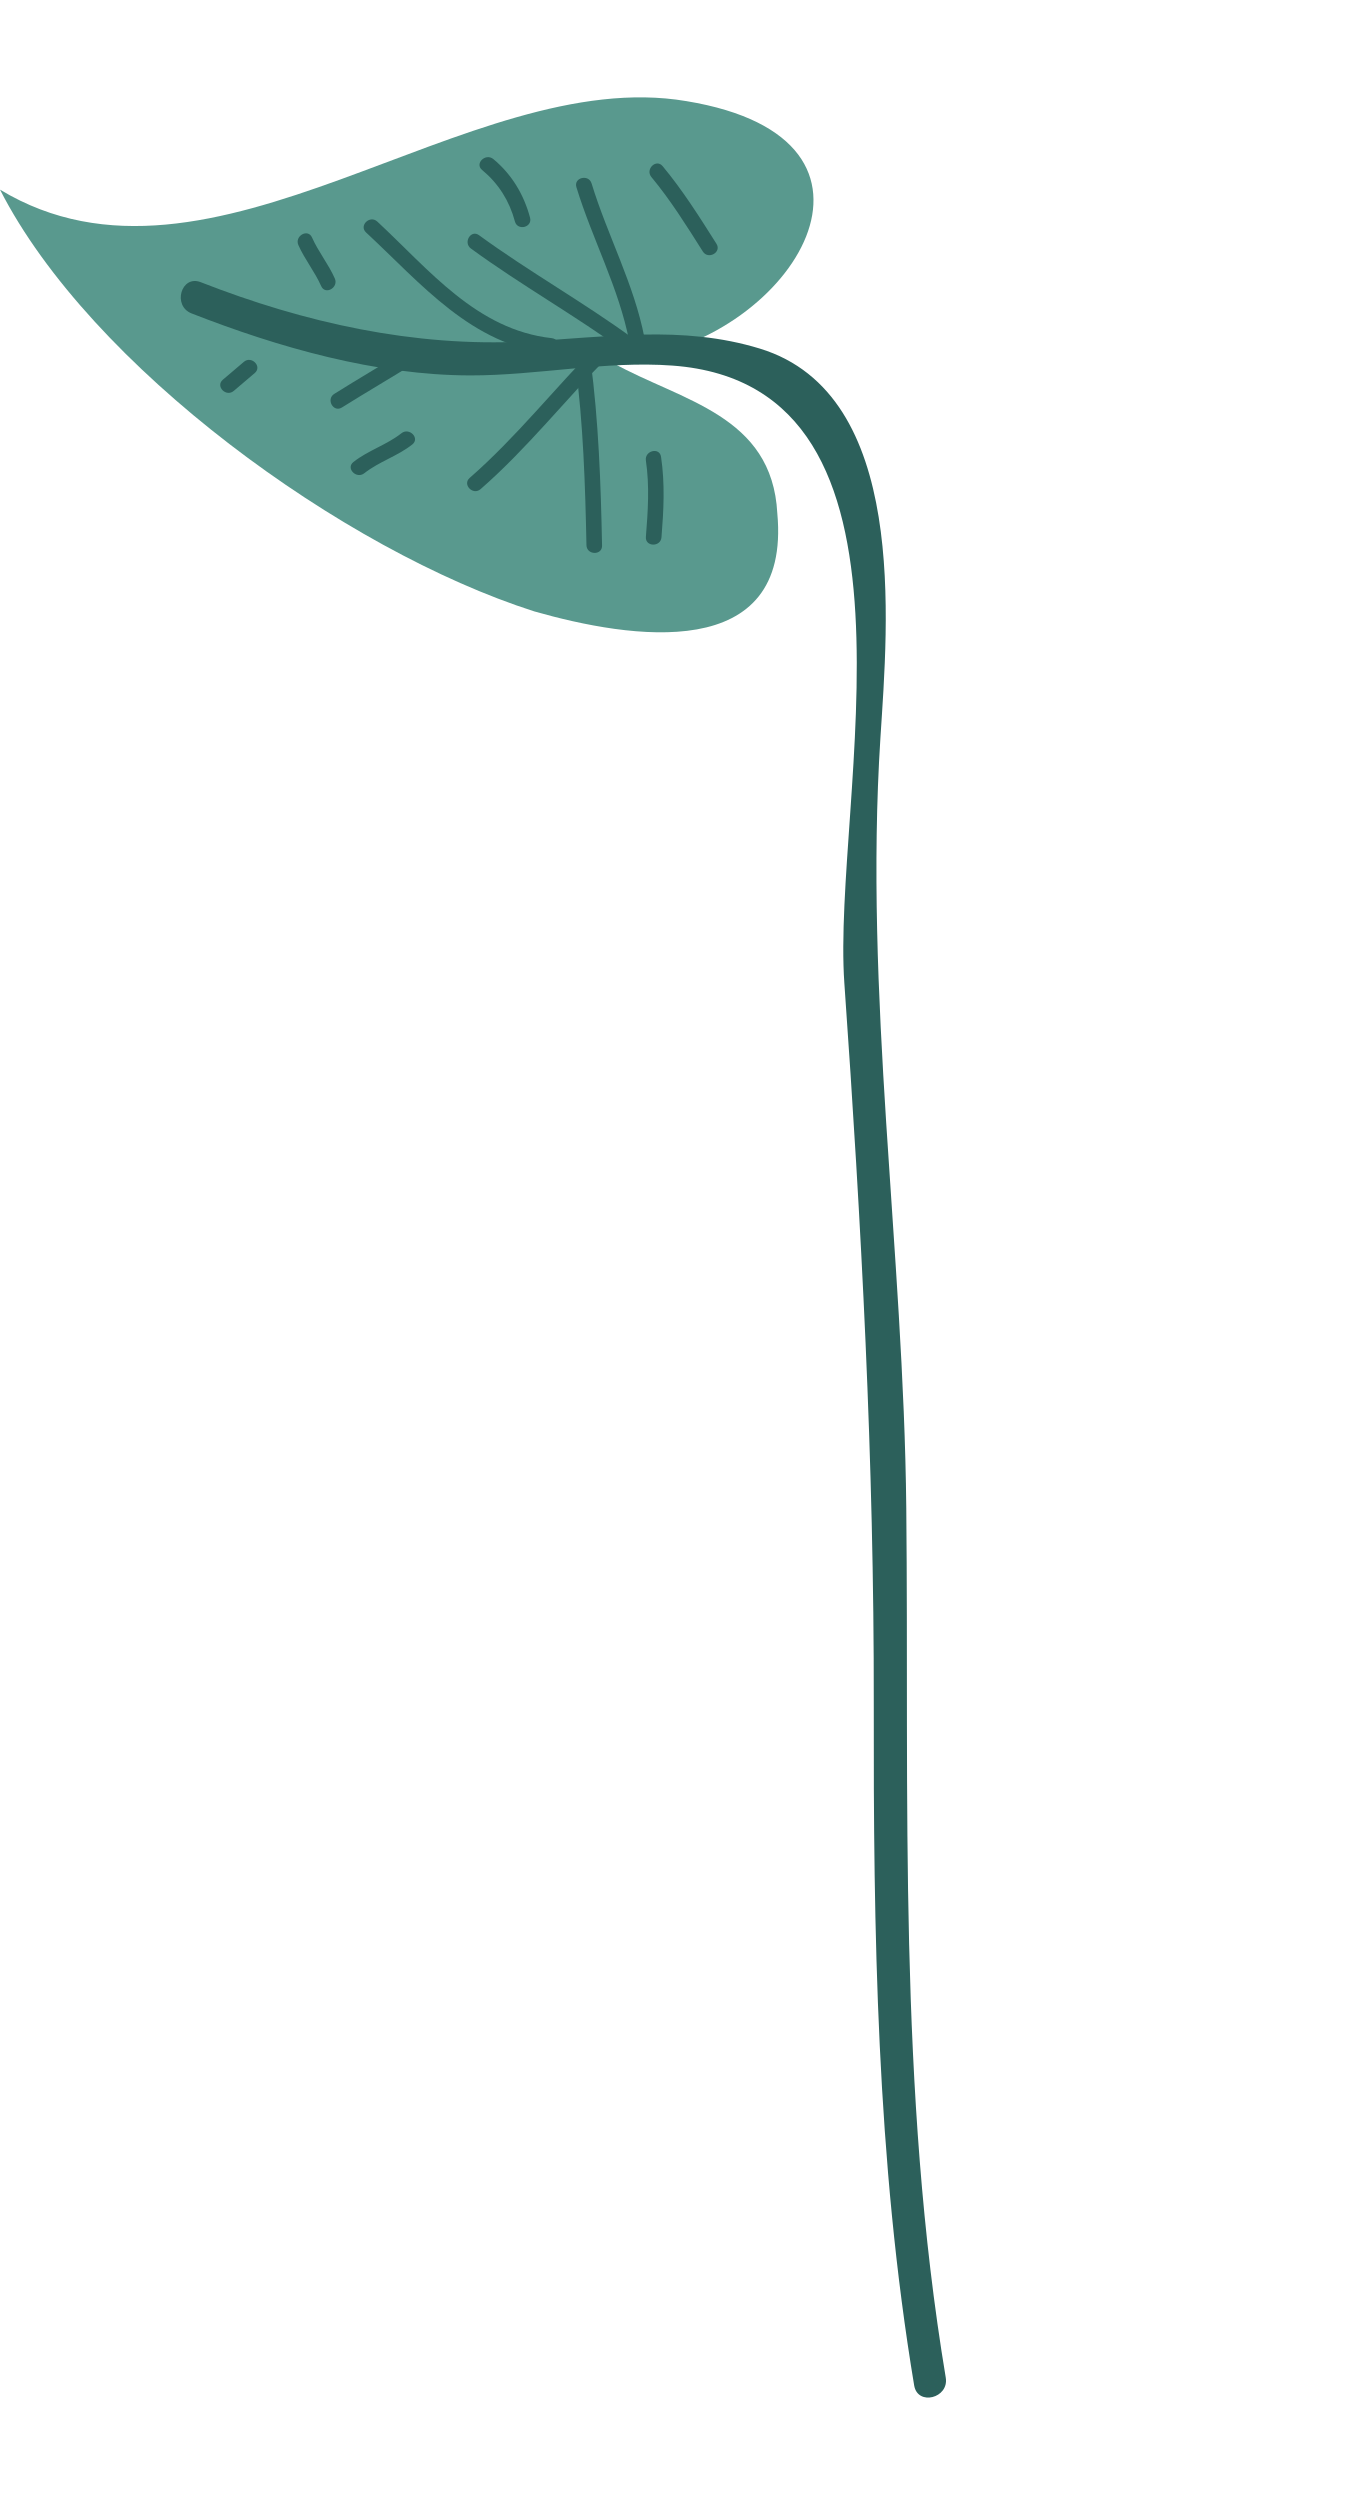
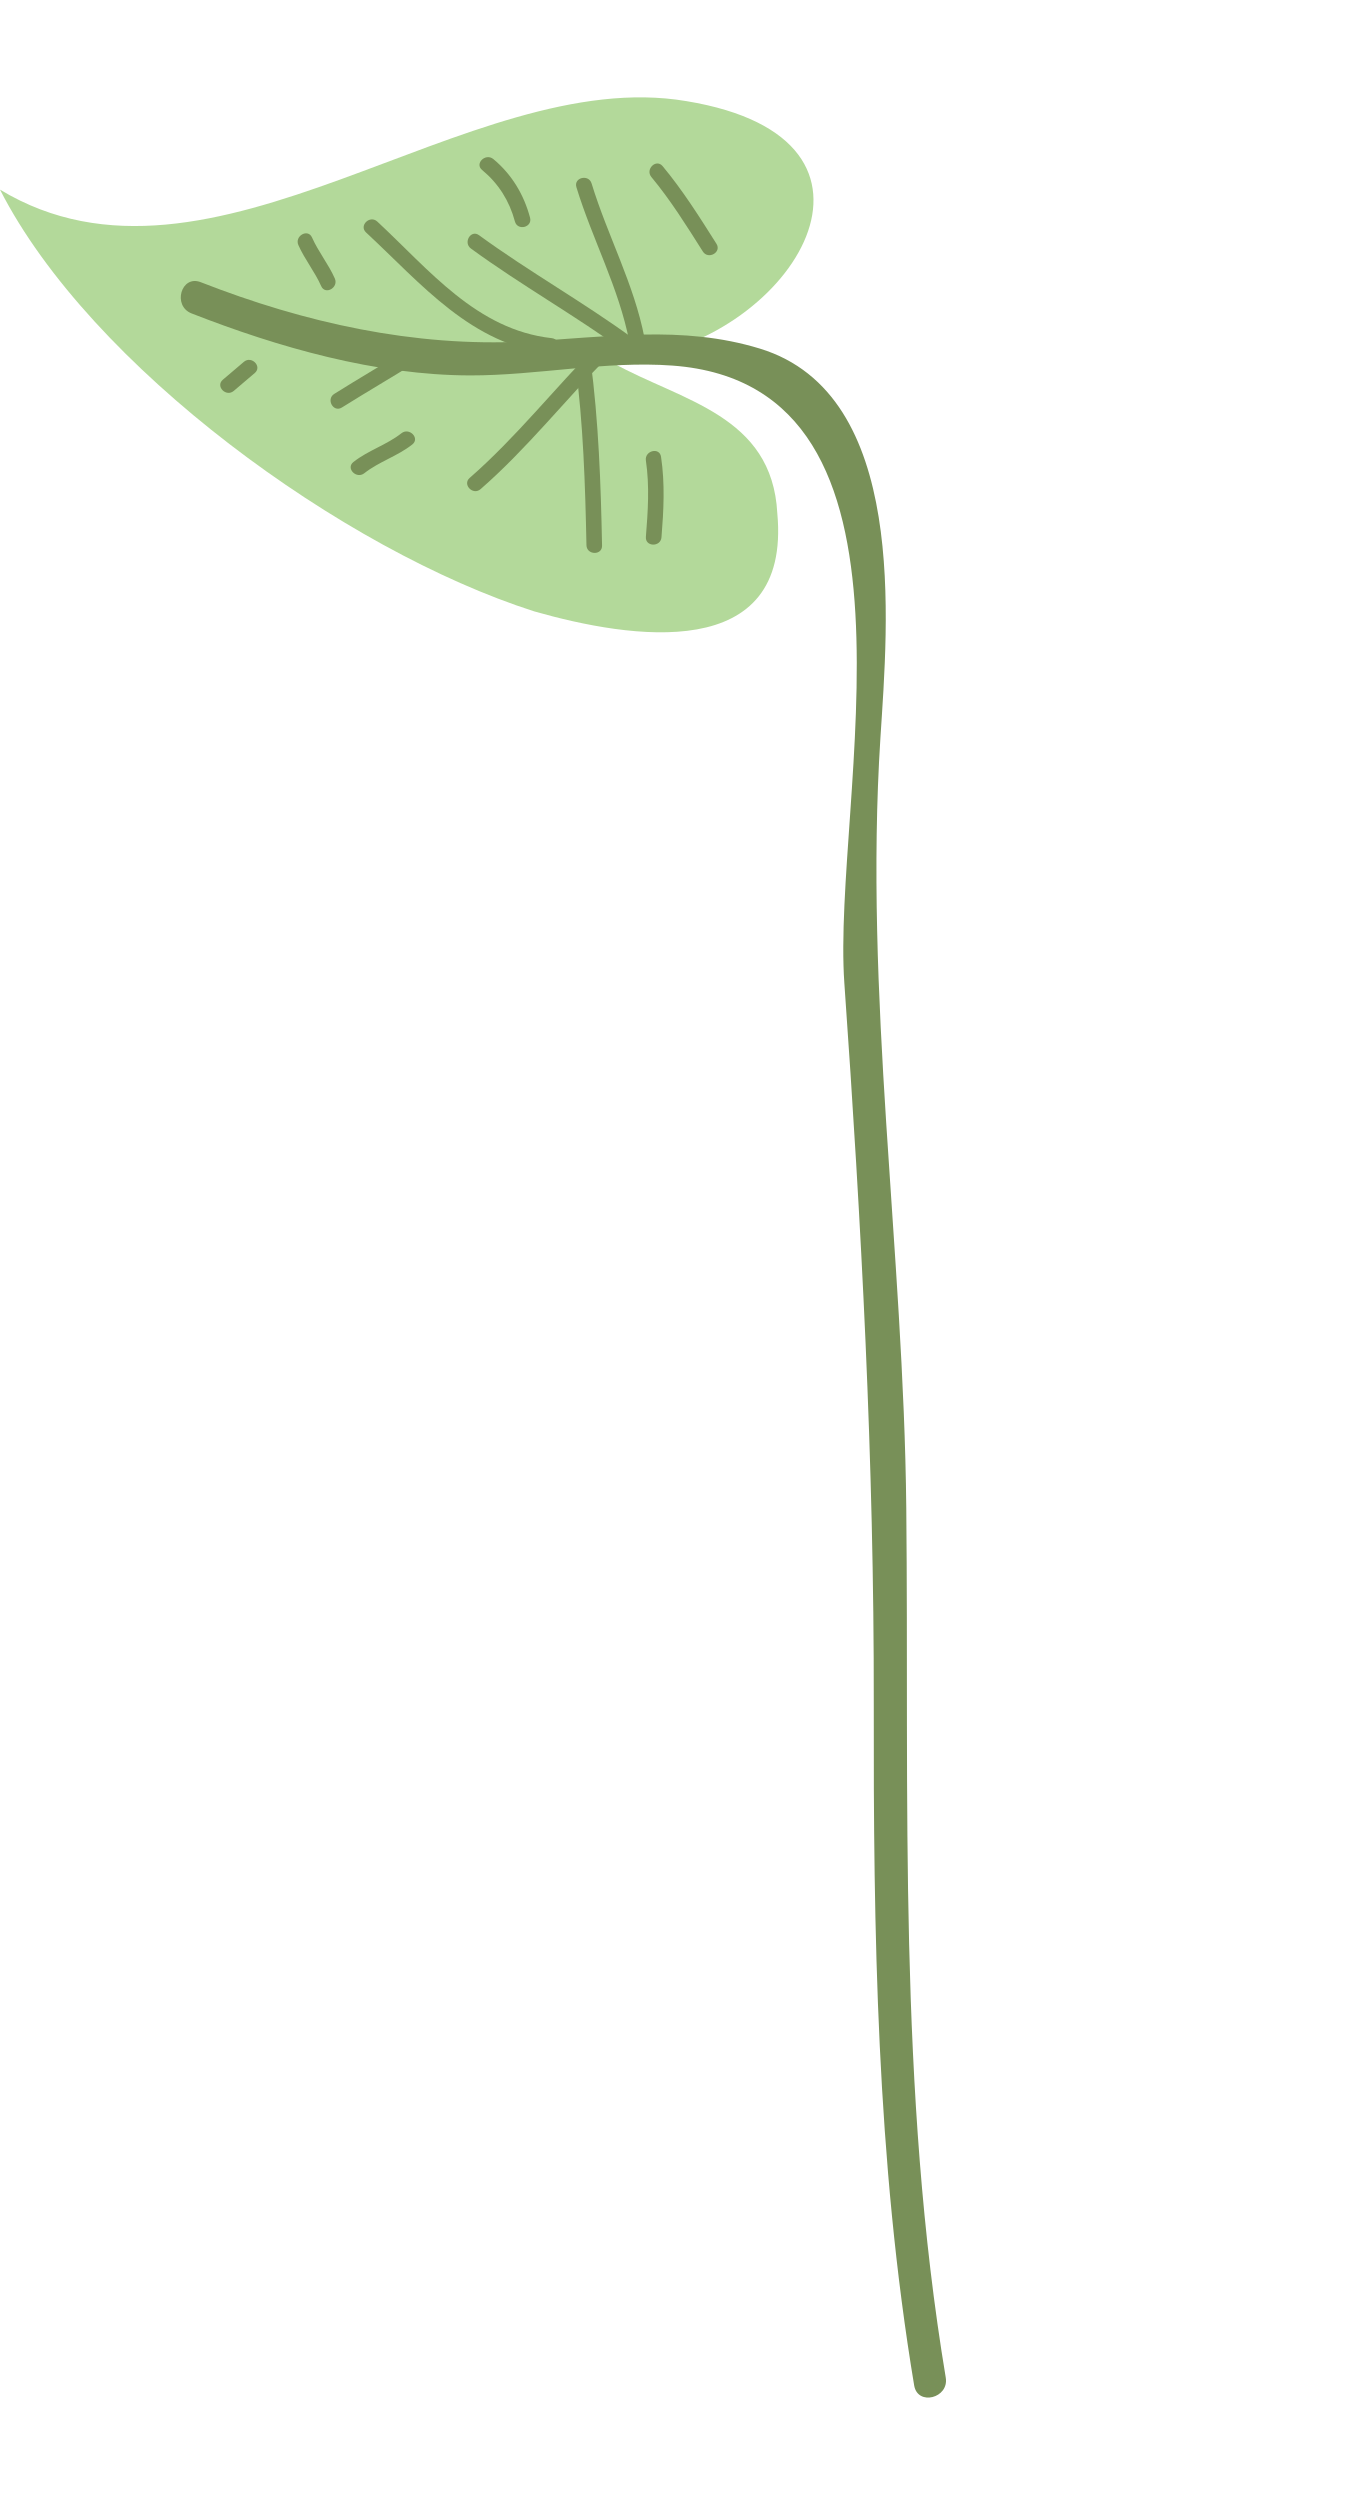
<svg xmlns="http://www.w3.org/2000/svg" width="52" height="96" viewBox="0 0 52 96" fill="none">
-   <path d="M24.31 13.751C30.39 12.986 35.268 5.351 26.357 3.883C17.945 2.455 8.132 12.198 -0 7.282C3.467 14.081 13.182 21.133 20.518 23.478C24.195 24.526 30.385 25.525 29.849 19.714C29.651 15.935 26.182 15.406 23.542 13.94" fill="#59998E" />
-   <path d="M7.708 10.836C11.686 12.393 15.889 13.332 20.174 13.114C23.256 12.959 26.176 12.466 29.182 13.387C34.888 15.137 34.092 23.903 33.808 28.333C33.176 38.206 34.701 48.027 34.801 57.909C34.914 69.081 34.474 80.231 36.317 91.301C36.449 92.091 35.236 92.398 35.104 91.601C33.661 82.928 33.539 74.185 33.553 65.412C33.567 56.127 33.076 47.005 32.423 37.752C31.932 30.757 36.242 14.811 25.828 14.039C23.252 13.848 20.638 14.42 18.058 14.416C14.435 14.411 10.689 13.34 7.356 12.035C6.612 11.745 6.956 10.543 7.708 10.836Z" fill="#2C605B" />
-   <path d="M24.166 13.12C23.766 11.052 22.746 9.192 22.134 7.188C22.021 6.817 22.604 6.675 22.717 7.044C23.328 9.048 24.349 10.907 24.748 12.975C24.822 13.354 24.239 13.5 24.166 13.12Z" fill="#2C605B" />
-   <path d="M24.034 13.534C22.104 12.123 20.013 10.955 18.084 9.544C17.774 9.318 18.081 8.802 18.394 9.031C20.323 10.44 22.414 11.609 24.343 13.02C24.653 13.246 24.346 13.762 24.034 13.534Z" fill="#2C605B" />
-   <path d="M23.38 13.661C21.711 15.348 20.246 17.219 18.454 18.783C18.164 19.037 17.744 18.607 18.035 18.352C19.827 16.788 21.292 14.916 22.961 13.231C23.234 12.956 23.652 13.387 23.38 13.661Z" fill="#2C605B" />
-   <path d="M22.675 13.813C22.987 16.182 23.071 18.563 23.119 20.95C23.128 21.337 22.527 21.32 22.52 20.934C22.472 18.602 22.398 16.273 22.093 13.957C22.043 13.578 22.625 13.43 22.675 13.813Z" fill="#2C605B" />
-   <path d="M21.17 13.586C18.097 13.246 16.189 10.907 14.056 8.926C13.773 8.662 14.204 8.246 14.488 8.508C16.477 10.356 18.306 12.666 21.186 12.985C21.567 13.027 21.555 13.627 21.17 13.586Z" fill="#2C605B" />
-   <path d="M16.031 13.875C15.071 14.477 14.089 15.046 13.129 15.648C12.801 15.855 12.509 15.329 12.836 15.125C13.796 14.522 14.776 13.954 15.738 13.352C16.067 13.145 16.357 13.669 16.031 13.875Z" fill="#2C605B" />
-   <path d="M15.833 17.067C15.264 17.517 14.556 17.725 13.989 18.172C13.687 18.411 13.267 17.982 13.57 17.742C14.139 17.293 14.848 17.084 15.415 16.637C15.716 16.399 16.137 16.828 15.833 17.067Z" fill="#2C605B" />
-   <path d="M25.384 17.541C25.538 18.574 25.485 19.596 25.401 20.633C25.37 21.015 24.771 21.003 24.802 20.616C24.88 19.638 24.947 18.662 24.802 17.686C24.745 17.306 25.327 17.158 25.384 17.541Z" fill="#2C605B" />
-   <path d="M26.989 9.658C26.369 8.678 25.755 7.691 25.013 6.798C24.767 6.501 25.197 6.083 25.444 6.379C26.22 7.312 26.866 8.339 27.513 9.363C27.718 9.691 27.194 9.983 26.989 9.658Z" fill="#2C605B" />
-   <path d="M19.772 8.503C19.561 7.713 19.143 7.048 18.512 6.527C18.214 6.279 18.648 5.865 18.944 6.108C19.651 6.694 20.118 7.473 20.354 8.358C20.454 8.733 19.872 8.877 19.772 8.503Z" fill="#2C605B" />
-   <path d="M11.981 9.119C12.226 9.671 12.613 10.142 12.857 10.693C13.012 11.045 12.49 11.341 12.334 10.988C12.09 10.435 11.703 9.964 11.458 9.413C11.302 9.061 11.825 8.766 11.981 9.119Z" fill="#2C605B" />
-   <path d="M9.783 14.324C9.514 14.552 9.245 14.783 8.976 15.011C8.682 15.261 8.261 14.832 8.557 14.581C8.826 14.353 9.096 14.123 9.365 13.894C9.659 13.645 10.079 14.074 9.783 14.324Z" fill="#2C605B" />
+   <path d="M24.31 13.751C30.39 12.986 35.268 5.351 26.357 3.883C17.945 2.455 8.132 12.198 -0 7.282C3.467 14.081 13.182 21.133 20.518 23.478C24.195 24.526 30.385 25.525 29.849 19.714C29.651 15.935 26.182 15.406 23.542 13.94" fill="#b3d99a" />
+   <path d="M7.708 10.836C11.686 12.393 15.889 13.332 20.174 13.114C23.256 12.959 26.176 12.466 29.182 13.387C34.888 15.137 34.092 23.903 33.808 28.333C33.176 38.206 34.701 48.027 34.801 57.909C34.914 69.081 34.474 80.231 36.317 91.301C36.449 92.091 35.236 92.398 35.104 91.601C33.661 82.928 33.539 74.185 33.553 65.412C33.567 56.127 33.076 47.005 32.423 37.752C31.932 30.757 36.242 14.811 25.828 14.039C23.252 13.848 20.638 14.42 18.058 14.416C14.435 14.411 10.689 13.34 7.356 12.035C6.612 11.745 6.956 10.543 7.708 10.836Z" fill="#789058" />
+   <path d="M24.166 13.12C23.766 11.052 22.746 9.192 22.134 7.188C22.021 6.817 22.604 6.675 22.717 7.044C23.328 9.048 24.349 10.907 24.748 12.975C24.822 13.354 24.239 13.5 24.166 13.12Z" fill="#789058" />
+   <path d="M24.034 13.534C22.104 12.123 20.013 10.955 18.084 9.544C17.774 9.318 18.081 8.802 18.394 9.031C20.323 10.44 22.414 11.609 24.343 13.02C24.653 13.246 24.346 13.762 24.034 13.534Z" fill="#789058" />
+   <path d="M23.38 13.661C21.711 15.348 20.246 17.219 18.454 18.783C18.164 19.037 17.744 18.607 18.035 18.352C19.827 16.788 21.292 14.916 22.961 13.231C23.234 12.956 23.652 13.387 23.38 13.661Z" fill="#789058" />
+   <path d="M22.675 13.813C22.987 16.182 23.071 18.563 23.119 20.95C23.128 21.337 22.527 21.32 22.52 20.934C22.472 18.602 22.398 16.273 22.093 13.957C22.043 13.578 22.625 13.43 22.675 13.813Z" fill="#789058" />
+   <path d="M21.17 13.586C18.097 13.246 16.189 10.907 14.056 8.926C13.773 8.662 14.204 8.246 14.488 8.508C16.477 10.356 18.306 12.666 21.186 12.985C21.567 13.027 21.555 13.627 21.17 13.586Z" fill="#789058" />
+   <path d="M16.031 13.875C15.071 14.477 14.089 15.046 13.129 15.648C12.801 15.855 12.509 15.329 12.836 15.125C13.796 14.522 14.776 13.954 15.738 13.352C16.067 13.145 16.357 13.669 16.031 13.875Z" fill="#789058" />
+   <path d="M15.833 17.067C15.264 17.517 14.556 17.725 13.989 18.172C13.687 18.411 13.267 17.982 13.57 17.742C14.139 17.293 14.848 17.084 15.415 16.637C15.716 16.399 16.137 16.828 15.833 17.067Z" fill="#789058" />
+   <path d="M25.384 17.541C25.538 18.574 25.485 19.596 25.401 20.633C25.37 21.015 24.771 21.003 24.802 20.616C24.88 19.638 24.947 18.662 24.802 17.686C24.745 17.306 25.327 17.158 25.384 17.541Z" fill="#789058" />
+   <path d="M26.989 9.658C26.369 8.678 25.755 7.691 25.013 6.798C24.767 6.501 25.197 6.083 25.444 6.379C26.22 7.312 26.866 8.339 27.513 9.363C27.718 9.691 27.194 9.983 26.989 9.658Z" fill="#789058" />
+   <path d="M19.772 8.503C19.561 7.713 19.143 7.048 18.512 6.527C18.214 6.279 18.648 5.865 18.944 6.108C19.651 6.694 20.118 7.473 20.354 8.358C20.454 8.733 19.872 8.877 19.772 8.503Z" fill="#789058" />
+   <path d="M11.981 9.119C12.226 9.671 12.613 10.142 12.857 10.693C13.012 11.045 12.49 11.341 12.334 10.988C12.09 10.435 11.703 9.964 11.458 9.413C11.302 9.061 11.825 8.766 11.981 9.119Z" fill="#789058" />
+   <path d="M9.783 14.324C9.514 14.552 9.245 14.783 8.976 15.011C8.682 15.261 8.261 14.832 8.557 14.581C8.826 14.353 9.096 14.123 9.365 13.894C9.659 13.645 10.079 14.074 9.783 14.324Z" fill="#789058" />
</svg>
